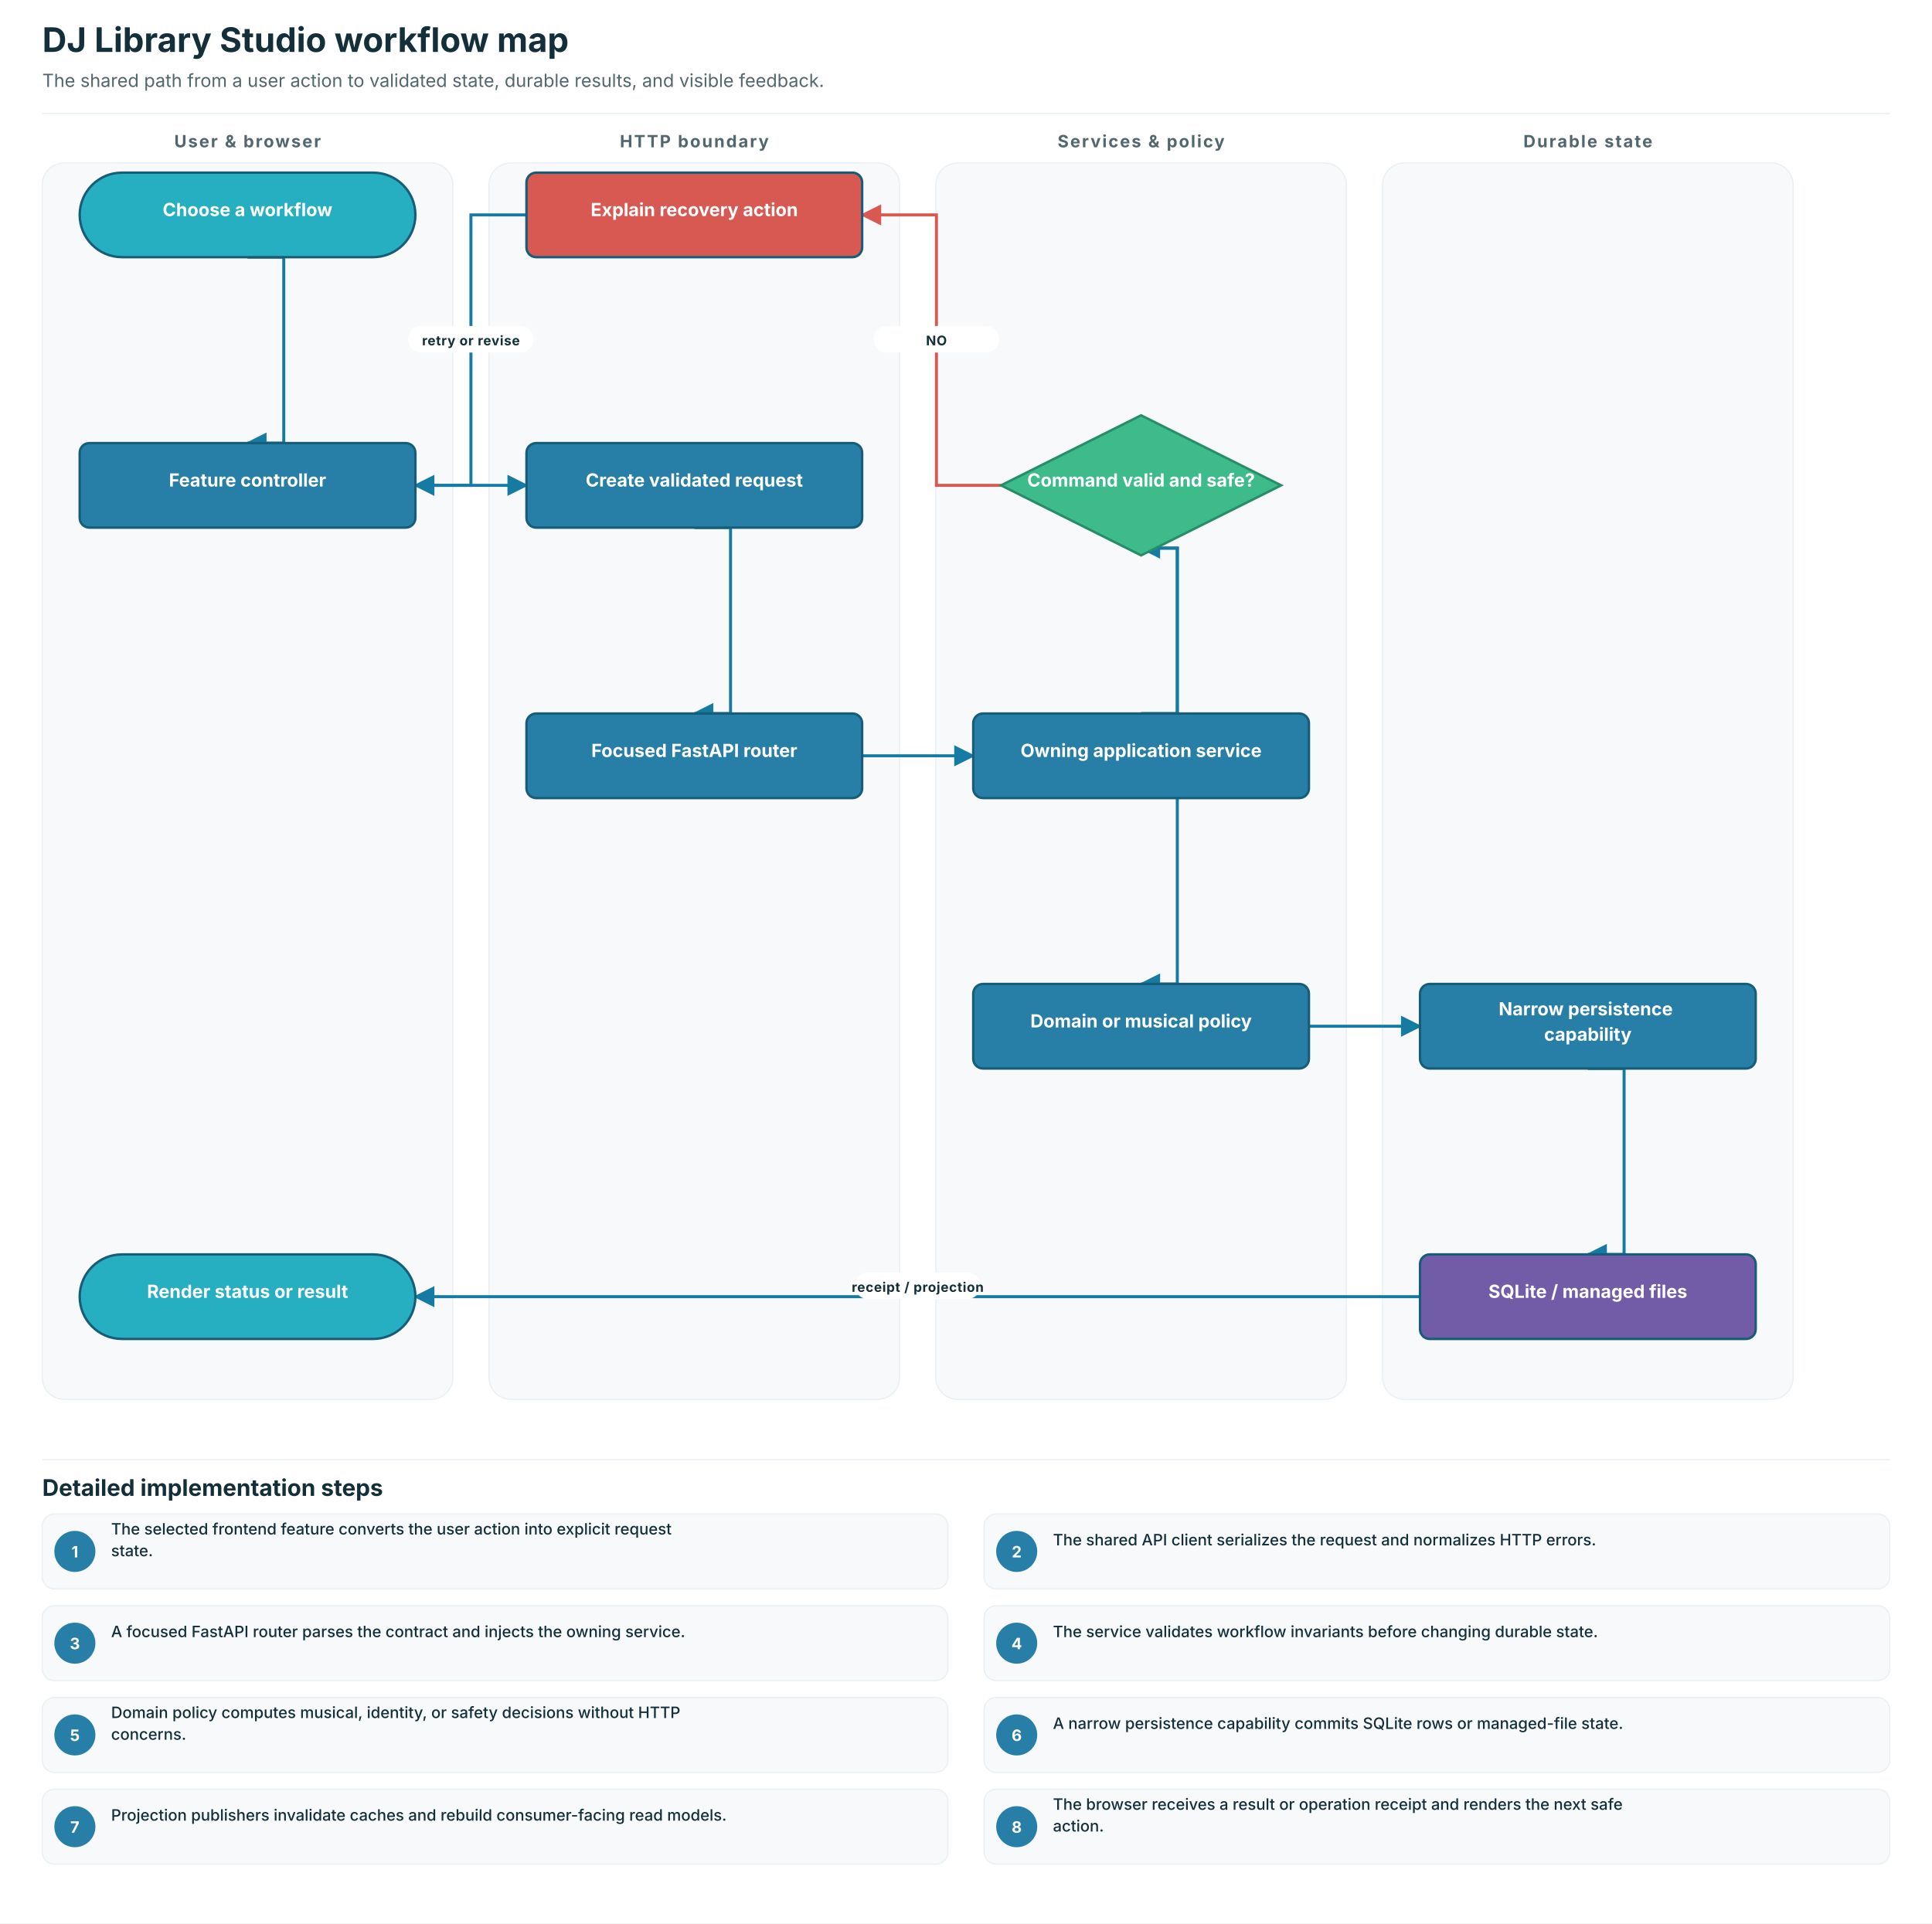
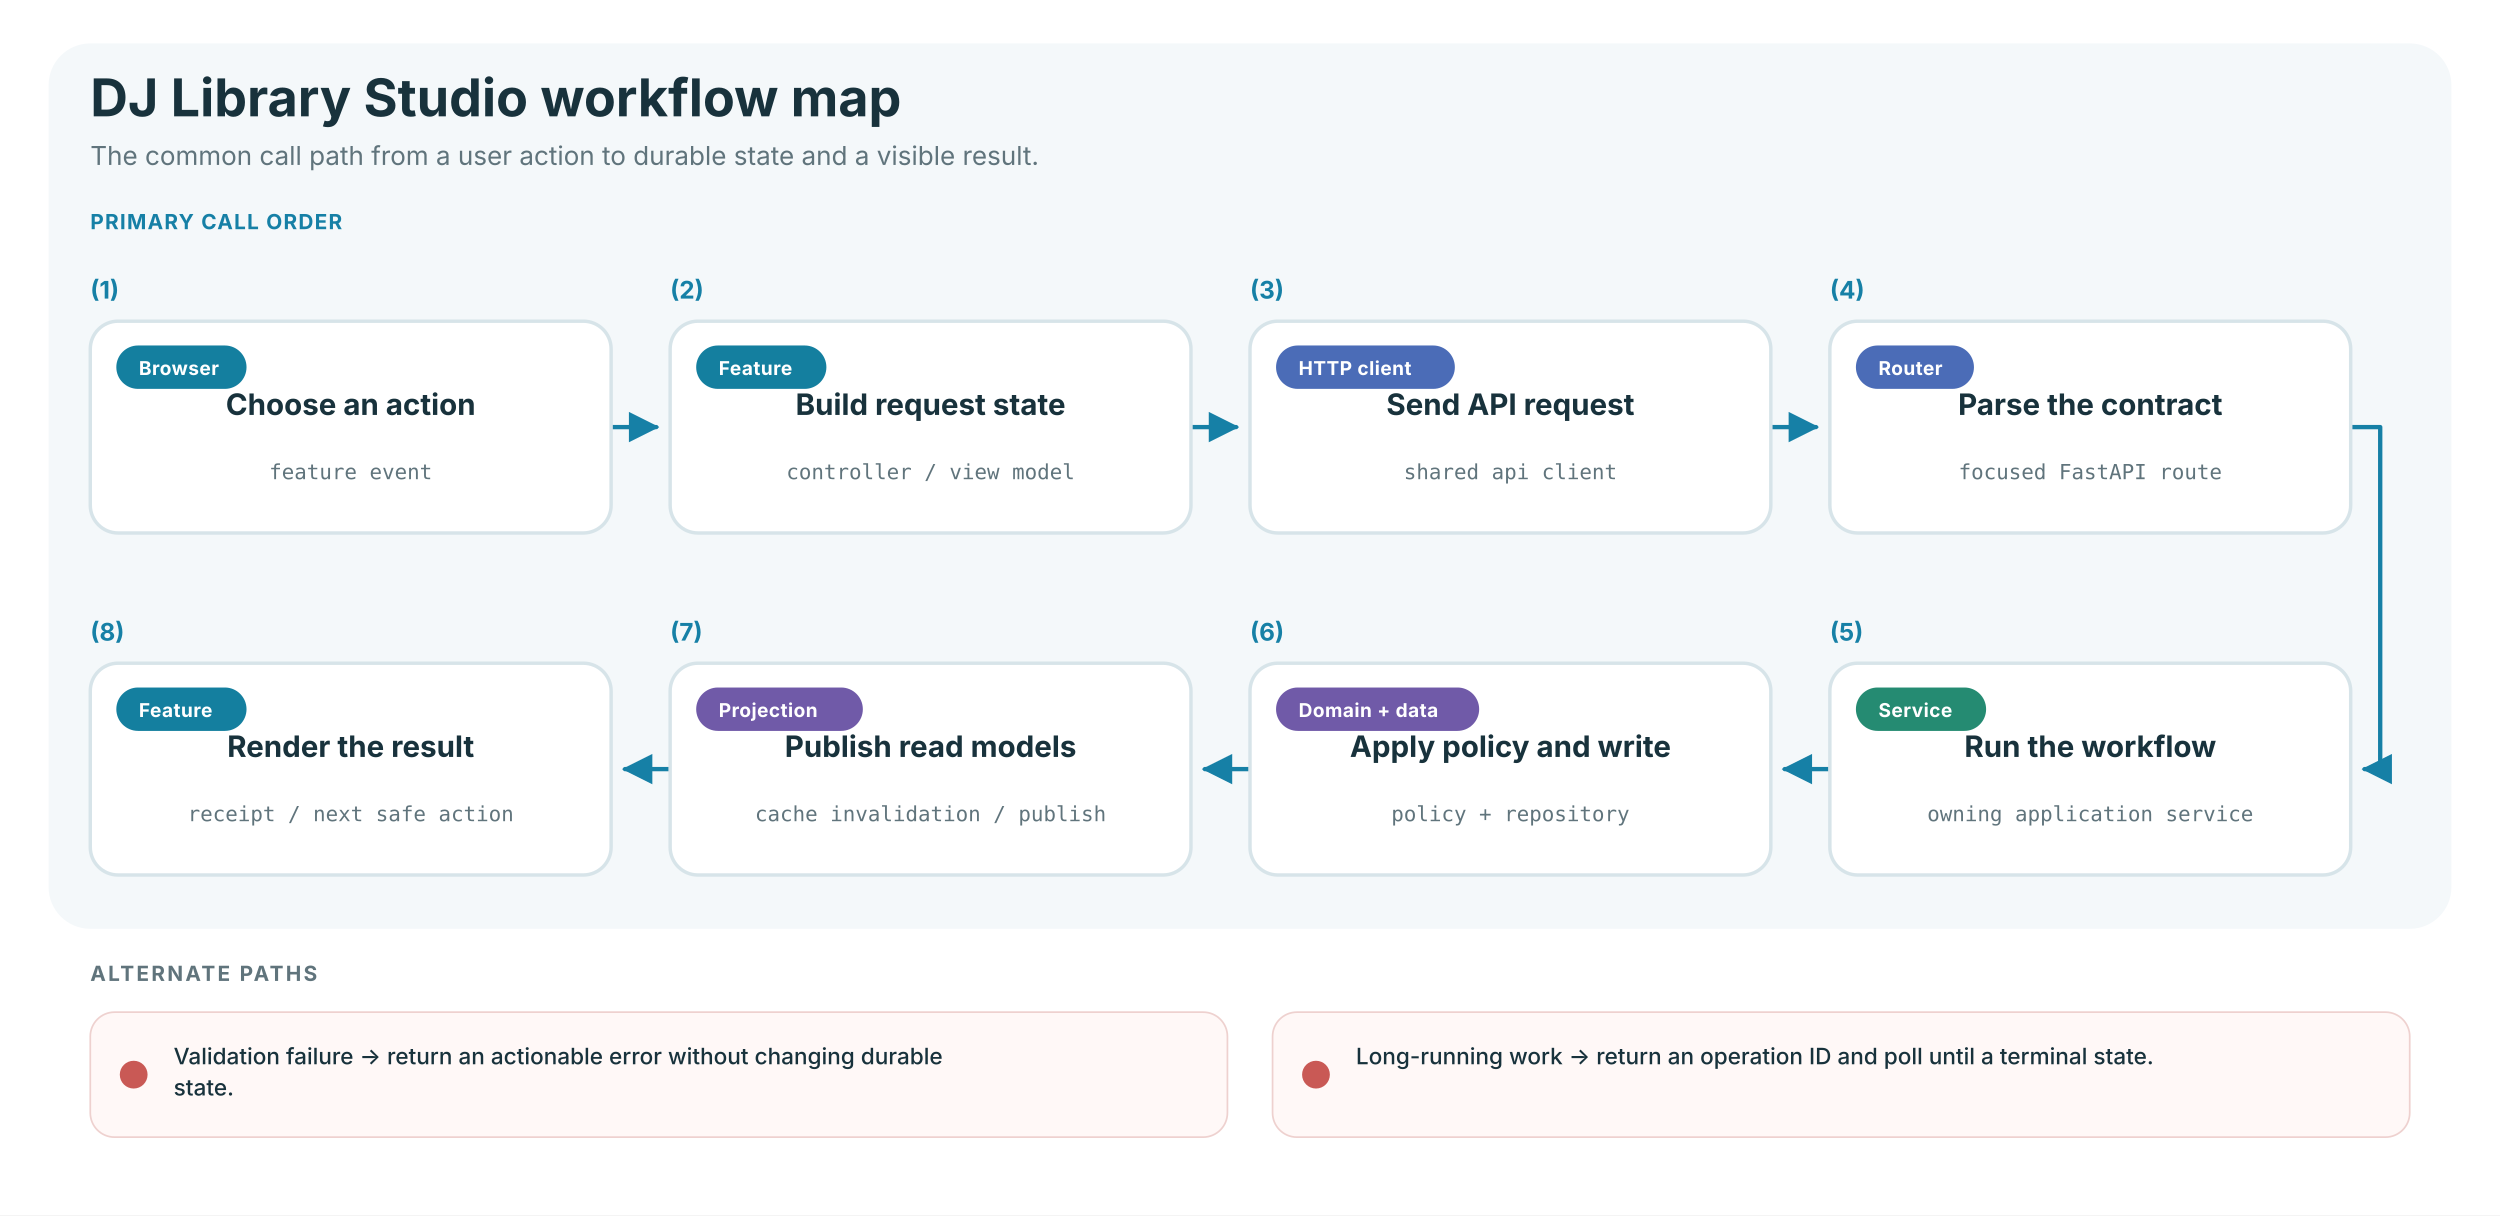
- <svg xmlns="http://www.w3.org/2000/svg" width="1600" height="1593" viewBox="0 0 1600 1593" role="img" aria-labelledby="title desc">
+ <svg xmlns="http://www.w3.org/2000/svg" width="1440" height="700" viewBox="0 0 1440 700" role="img" aria-labelledby="title desc">
  <defs>
    <marker id="arrow" viewBox="0 0 10 10" refX="9" refY="5" markerWidth="7" markerHeight="7" orient="auto-start-reverse">
-       <path d="M 0 0 L 10 5 L 0 10 z" fill="#167ba3" />
-     </marker>
-     <marker id="arrow-failure" viewBox="0 0 10 10" refX="9" refY="5" markerWidth="7" markerHeight="7" orient="auto-start-reverse">
-       <path d="M 0 0 L 10 5 L 0 10 z" fill="#d85852" />
+       <path d="M 0 0 L 10 5 L 0 10 z" fill="#1680a6" />
    </marker>
    <style>
-       .title { font: 700 28px system-ui, -apple-system, sans-serif; fill: #132f3a; }
-       .subtitle { font: 400 15px system-ui, -apple-system, sans-serif; fill: #52666e; }
-       .lane-label {
-         font: 700 14px system-ui, -apple-system, sans-serif;
+       .title { font: 750 30px system-ui, -apple-system, sans-serif; fill: #18323c; }
+       .subtitle { font: 400 15px system-ui, -apple-system, sans-serif; fill: #60747c; }
+       .order-note {
+         font: 650 12px system-ui, -apple-system, sans-serif;
+         fill: #1680a6;
+         letter-spacing: .7px;
+       }
+       .call-number { font: 700 14px system-ui, -apple-system, sans-serif; fill: #1680a6; }
+       .owner { font: 700 11px system-ui, -apple-system, sans-serif; fill: #ffffff; letter-spacing: .25px; }
+       .call-title { font: 720 17px system-ui, -apple-system, sans-serif; fill: #18323c; }
+       .symbol { font: 500 12px ui-monospace, SFMono-Regular, Menlo, monospace; fill: #60747c; }
+       .arrow {
+         fill: none;
+         stroke: #1680a6;
+         stroke-width: 2.5;
+         stroke-linecap: round;
+         stroke-linejoin: round;
+       }
+       .alternate-title {
+         font: 750 12px system-ui, -apple-system, sans-serif;
+         fill: #60747c;
        letter-spacing: 1.3px;
-         fill: #52666e;
-         text-transform: uppercase;
      }
-       .node-label { font: 700 15px system-ui, -apple-system, sans-serif; }
-       .edge-label {
-         font: 700 11px system-ui, -apple-system, sans-serif;
-         fill: #132f3a;
-         letter-spacing: .4px;
-       }
-       .details-title { font: 700 19px system-ui, -apple-system, sans-serif; fill: #132f3a; }
-       .step-number { font: 700 13px system-ui, -apple-system, sans-serif; fill: #ffffff; }
-       .step-text { font: 500 13px system-ui, -apple-system, sans-serif; fill: #132f3a; }
+       .alternate-text { font: 500 13px system-ui, -apple-system, sans-serif; fill: #18323c; }
    </style>
  </defs>
-   <rect width="1600" height="1593" fill="#ffffff" />
-   <text class="title" x="35" y="43">DJ Library Studio workflow map</text>
-   <text class="subtitle" x="35" y="72">The shared path from a user action to validated state, durable results, and visible feedback.</text>
-   <line x1="35" y1="94" x2="1565" y2="94" stroke="#e8f0f3" />
-   <rect x="35.0" y="135" width="340" height="1024" rx="18" fill="#f7f9fa" stroke="#e8f0f3" />
-   <rect x="405.0" y="135" width="340" height="1024" rx="18" fill="#f7f9fa" stroke="#e8f0f3" />
-   <rect x="775.0" y="135" width="340" height="1024" rx="18" fill="#f7f9fa" stroke="#e8f0f3" />
-   <rect x="1145.0" y="135" width="340" height="1024" rx="18" fill="#f7f9fa" stroke="#e8f0f3" />
-   <text class="lane-label" x="205" y="122" text-anchor="middle">User &amp; browser</text>
-   <text class="lane-label" x="575" y="122" text-anchor="middle">HTTP boundary</text>
-   <text class="lane-label" x="945" y="122" text-anchor="middle">Services &amp; policy</text>
-   <text class="lane-label" x="1315" y="122" text-anchor="middle">Durable state</text>
-   <g>
-     <path d="M 205.0 213.0 H 235.0 V 367.0 H 205.0" fill="none" stroke="#167ba3" stroke-width="2.5" marker-end="url(#arrow)" />
-   </g>
-   <g>
-     <path d="M 344.0 402.0 H 390.0 V 402.0 H 436.0" fill="none" stroke="#167ba3" stroke-width="2.5" marker-end="url(#arrow)" />
-   </g>
-   <g>
-     <path d="M 575.0 437.0 H 605.0 V 591.0 H 575.0" fill="none" stroke="#167ba3" stroke-width="2.5" marker-end="url(#arrow)" />
-   </g>
-   <g>
-     <path d="M 714.0 626.0 H 760.0 V 626.0 H 806.0" fill="none" stroke="#167ba3" stroke-width="2.5" marker-end="url(#arrow)" />
-   </g>
-   <g>
-     <path d="M 945.0 591.0 H 975.0 V 454.0 H 945.0" fill="none" stroke="#167ba3" stroke-width="2.5" marker-end="url(#arrow)" />
-   </g>
-   <g>
-     <path d="M 945.0 454.0 H 975.0 V 815.0 H 945.0" fill="none" stroke="#167ba3" stroke-width="2.5" marker-end="url(#arrow)" />
-     <rect x="893.0" y="614.5" width="104" height="22" rx="11" fill="#ffffff" />
-     <text class="edge-label" x="945.0" y="630.5" text-anchor="middle">YES</text>
-   </g>
-   <g>
-     <path d="M 837.0 402.0 H 775.5 V 178.0 H 714.0" fill="none" stroke="#d85852" stroke-width="2.5" marker-end="url(#arrow-failure)" />
-     <rect x="723.5" y="270.0" width="104" height="22" rx="11" fill="#ffffff" />
-     <text class="edge-label" x="775.5" y="286.0" text-anchor="middle">NO</text>
-   </g>
-   <g>
-     <path d="M 1084.0 850.0 H 1130.0 V 850.0 H 1176.0" fill="none" stroke="#167ba3" stroke-width="2.5" marker-end="url(#arrow)" />
-   </g>
-   <g>
-     <path d="M 1315.0 885.0 H 1345.0 V 1039.0 H 1315.0" fill="none" stroke="#167ba3" stroke-width="2.5" marker-end="url(#arrow)" />
-   </g>
-   <g>
-     <path d="M 1176.0 1074.0 H 760.0 V 1074.0 H 344.0" fill="none" stroke="#167ba3" stroke-width="2.5" marker-end="url(#arrow)" />
-     <rect x="708.0" y="1054.0" width="104" height="22" rx="11" fill="#ffffff" />
-     <text class="edge-label" x="760.0" y="1070.0" text-anchor="middle">receipt / projection</text>
-   </g>
-   <g>
-     <path d="M 436.0 178.0 H 390.0 V 402.0 H 344.0" fill="none" stroke="#167ba3" stroke-width="2.5" marker-end="url(#arrow)" />
-     <rect x="338.0" y="270.0" width="104" height="22" rx="11" fill="#ffffff" />
-     <text class="edge-label" x="390.0" y="286.0" text-anchor="middle">retry or revise</text>
-   </g>
-   <g id="action">
-     <rect x="66.0" y="143.0" width="278" height="70" rx="35" fill="#25afc1" stroke="#185d78" stroke-width="2" />
-     <text class="node-label" fill="#ffffff" text-anchor="middle">
-       <tspan x="205.0" y="179.0">Choose a workflow</tspan>
+   <rect width="1440" height="700" fill="#ffffff" />
+   <rect x="28" y="25" width="1384" height="510" rx="24" fill="#f4f8fa" />
+   <text class="title" x="52" y="67">DJ Library Studio workflow map</text>
+   <text class="subtitle" x="52" y="95">The common call path from a user action to durable state and a visible result.</text>
+   <text class="order-note" x="52" y="132">PRIMARY CALL ORDER</text>
+   <path class="arrow" d="M 352 246.0 H 378" marker-end="url(#arrow)" />
+   <path class="arrow" d="M 686 246.0 H 712" marker-end="url(#arrow)" />
+   <path class="arrow" d="M 1020 246.0 H 1046" marker-end="url(#arrow)" />
+   <path class="arrow" d="M 1354 246.0 H 1371.0 V 443.0 H 1362" marker-end="url(#arrow)" />
+   <path class="arrow" d="M 1054 443.0 H 1028" marker-end="url(#arrow)" />
+   <path class="arrow" d="M 720 443.0 H 694" marker-end="url(#arrow)" />
+   <path class="arrow" d="M 386 443.0 H 360" marker-end="url(#arrow)" />
+   <g class="call" id="call-1">
+     <text class="call-number" x="52.0" y="172.0">(1)</text>
+     <rect x="52" y="185" width="300" height="122" rx="16" fill="#ffffff" stroke="#d7e4e9" stroke-width="2" />
+     <rect x="67" y="199" width="75" height="25" rx="12.5" fill="#147f9f" />
+     <text class="owner" x="80" y="216">Browser</text>
+     <text class="call-title" text-anchor="middle">
+       <tspan x="202.0" y="239.0">Choose an action</tspan>
+     </text>
+     <text class="symbol" text-anchor="middle">
+       <tspan x="202.0" y="276.0">feature event</tspan>
    </text>
  </g>
-   <g id="feature">
-     <rect x="66.0" y="367.0" width="278" height="70" rx="8" fill="#277fa7" stroke="#185d78" stroke-width="2" />
-     <text class="node-label" fill="#ffffff" text-anchor="middle">
-       <tspan x="205.0" y="403.0">Feature controller</tspan>
+   <g class="call" id="call-2">
+     <text class="call-number" x="386.0" y="172.0">(2)</text>
+     <rect x="386" y="185" width="300" height="122" rx="16" fill="#ffffff" stroke="#d7e4e9" stroke-width="2" />
+     <rect x="401" y="199" width="75" height="25" rx="12.5" fill="#147f9f" />
+     <text class="owner" x="414" y="216">Feature</text>
+     <text class="call-title" text-anchor="middle">
+       <tspan x="536.0" y="239.0">Build request state</tspan>
+     </text>
+     <text class="symbol" text-anchor="middle">
+       <tspan x="536.0" y="276.0">controller / view model</tspan>
    </text>
  </g>
-   <g id="request">
-     <rect x="436.0" y="367.0" width="278" height="70" rx="8" fill="#277fa7" stroke="#185d78" stroke-width="2" />
-     <text class="node-label" fill="#ffffff" text-anchor="middle">
-       <tspan x="575.0" y="403.0">Create validated request</tspan>
+   <g class="call" id="call-3">
+     <text class="call-number" x="720.0" y="172.0">(3)</text>
+     <rect x="720" y="185" width="300" height="122" rx="16" fill="#ffffff" stroke="#d7e4e9" stroke-width="2" />
+     <rect x="735" y="199" width="103" height="25" rx="12.5" fill="#4b6cb7" />
+     <text class="owner" x="748" y="216">HTTP client</text>
+     <text class="call-title" text-anchor="middle">
+       <tspan x="870.0" y="239.0">Send API request</tspan>
+     </text>
+     <text class="symbol" text-anchor="middle">
+       <tspan x="870.0" y="276.0">shared api client</tspan>
    </text>
  </g>
-   <g id="route">
-     <rect x="436.0" y="591.0" width="278" height="70" rx="8" fill="#277fa7" stroke="#185d78" stroke-width="2" />
-     <text class="node-label" fill="#ffffff" text-anchor="middle">
-       <tspan x="575.0" y="627.0">Focused FastAPI router</tspan>
+   <g class="call" id="call-4">
+     <text class="call-number" x="1054.0" y="172.0">(4)</text>
+     <rect x="1054" y="185" width="300" height="122" rx="16" fill="#ffffff" stroke="#d7e4e9" stroke-width="2" />
+     <rect x="1069" y="199" width="68" height="25" rx="12.5" fill="#4b6cb7" />
+     <text class="owner" x="1082" y="216">Router</text>
+     <text class="call-title" text-anchor="middle">
+       <tspan x="1204.0" y="239.0">Parse the contract</tspan>
+     </text>
+     <text class="symbol" text-anchor="middle">
+       <tspan x="1204.0" y="276.0">focused FastAPI route</tspan>
    </text>
  </g>
-   <g id="service">
-     <rect x="806.0" y="591.0" width="278" height="70" rx="8" fill="#277fa7" stroke="#185d78" stroke-width="2" />
-     <text class="node-label" fill="#ffffff" text-anchor="middle">
-       <tspan x="945.0" y="627.0">Owning application service</tspan>
+   <g class="call" id="call-5">
+     <text class="call-number" x="1054.0" y="369.0">(5)</text>
+     <rect x="1054" y="382" width="300" height="122" rx="16" fill="#ffffff" stroke="#d7e4e9" stroke-width="2" />
+     <rect x="1069" y="396" width="75" height="25" rx="12.5" fill="#258b72" />
+     <text class="owner" x="1082" y="413">Service</text>
+     <text class="call-title" text-anchor="middle">
+       <tspan x="1204.0" y="436.0">Run the workflow</tspan>
+     </text>
+     <text class="symbol" text-anchor="middle">
+       <tspan x="1204.0" y="473.0">owning application service</tspan>
    </text>
  </g>
-   <g id="valid">
-     <polygon points="945,344 1061,402 945,460 829,402" fill="#3dbb8b" stroke="#278c68" stroke-width="2" />
-     <text class="node-label" fill="#ffffff" text-anchor="middle">
-       <tspan x="945.0" y="403.0">Command valid and safe?</tspan>
+   <g class="call" id="call-6">
+     <text class="call-number" x="720.0" y="369.0">(6)</text>
+     <rect x="720" y="382" width="300" height="122" rx="16" fill="#ffffff" stroke="#d7e4e9" stroke-width="2" />
+     <rect x="735" y="396" width="117" height="25" rx="12.5" fill="#705aa8" />
+     <text class="owner" x="748" y="413">Domain + data</text>
+     <text class="call-title" text-anchor="middle">
+       <tspan x="870.0" y="436.0">Apply policy and write</tspan>
+     </text>
+     <text class="symbol" text-anchor="middle">
+       <tspan x="870.0" y="473.0">policy + repository</tspan>
    </text>
  </g>
-   <g id="policy">
-     <rect x="806.0" y="815.0" width="278" height="70" rx="8" fill="#277fa7" stroke="#185d78" stroke-width="2" />
-     <text class="node-label" fill="#ffffff" text-anchor="middle">
-       <tspan x="945.0" y="851.0">Domain or musical policy</tspan>
+   <g class="call" id="call-7">
+     <text class="call-number" x="386.0" y="369.0">(7)</text>
+     <rect x="386" y="382" width="300" height="122" rx="16" fill="#ffffff" stroke="#d7e4e9" stroke-width="2" />
+     <rect x="401" y="396" width="96" height="25" rx="12.5" fill="#705aa8" />
+     <text class="owner" x="414" y="413">Projection</text>
+     <text class="call-title" text-anchor="middle">
+       <tspan x="536.0" y="436.0">Publish read models</tspan>
+     </text>
+     <text class="symbol" text-anchor="middle">
+       <tspan x="536.0" y="473.0">cache invalidation / publish</tspan>
    </text>
  </g>
-   <g id="repo">
-     <rect x="1176.0" y="815.0" width="278" height="70" rx="8" fill="#277fa7" stroke="#185d78" stroke-width="2" />
-     <text class="node-label" fill="#ffffff" text-anchor="middle">
-       <tspan x="1315.0" y="841.0">Narrow persistence</tspan>
-       <tspan x="1315.0" y="862.0">capability</tspan>
+   <g class="call" id="call-8">
+     <text class="call-number" x="52.0" y="369.0">(8)</text>
+     <rect x="52" y="382" width="300" height="122" rx="16" fill="#ffffff" stroke="#d7e4e9" stroke-width="2" />
+     <rect x="67" y="396" width="75" height="25" rx="12.5" fill="#147f9f" />
+     <text class="owner" x="80" y="413">Feature</text>
+     <text class="call-title" text-anchor="middle">
+       <tspan x="202.0" y="436.0">Render the result</tspan>
+     </text>
+     <text class="symbol" text-anchor="middle">
+       <tspan x="202.0" y="473.0">receipt / next safe action</tspan>
    </text>
  </g>
-   <g id="store">
-     <rect x="1176.0" y="1039.0" width="278" height="70" rx="8" fill="#725ca8" stroke="#185d78" stroke-width="2" />
-     <text class="node-label" fill="#ffffff" text-anchor="middle">
-       <tspan x="1315.0" y="1075.0">SQLite / managed files</tspan>
+   <text class="alternate-title" x="52" y="565">ALTERNATE PATHS</text>
+   <g class="alternate">
+     <rect x="52" y="583" width="655" height="72" rx="14" fill="#fff8f7" stroke="#eed1cf" />
+     <circle cx="77" cy="619" r="8" fill="#c95955" />
+     <text class="alternate-text">
+       <tspan x="100" y="613">Validation failure → return an actionable error without changing durable</tspan>
+       <tspan x="100" y="631">state.</tspan>
    </text>
  </g>
-   <g id="result">
-     <rect x="66.0" y="1039.0" width="278" height="70" rx="35" fill="#25afc1" stroke="#185d78" stroke-width="2" />
-     <text class="node-label" fill="#ffffff" text-anchor="middle">
-       <tspan x="205.0" y="1075.0">Render status or result</tspan>
-     </text>
-   </g>
-   <g id="error">
-     <rect x="436.0" y="143.0" width="278" height="70" rx="8" fill="#d85852" stroke="#185d78" stroke-width="2" />
-     <text class="node-label" fill="#ffffff" text-anchor="middle">
-       <tspan x="575.0" y="179.0">Explain recovery action</tspan>
-     </text>
-   </g>
-   <line x1="35" y1="1209" x2="1565" y2="1209" stroke="#e8f0f3" />
-   <text class="details-title" x="35" y="1239">Detailed implementation steps</text>
-   <g class="step">
-     <rect x="35" y="1254" width="750" height="62" rx="10" fill="#f7f9fa" stroke="#e8f0f3" />
-     <circle cx="62" cy="1285" r="17" fill="#277fa7" />
-     <text class="step-number" x="62" y="1290" text-anchor="middle">1</text>
-     <text class="step-text">
-       <tspan x="92" y="1271">The selected frontend feature converts the user action into explicit request</tspan>
-       <tspan x="92" y="1289">state.</tspan>
-     </text>
-   </g>
-   <g class="step">
-     <rect x="815" y="1254" width="750" height="62" rx="10" fill="#f7f9fa" stroke="#e8f0f3" />
-     <circle cx="842" cy="1285" r="17" fill="#277fa7" />
-     <text class="step-number" x="842" y="1290" text-anchor="middle">2</text>
-     <text class="step-text">
-       <tspan x="872" y="1280">The shared API client serializes the request and normalizes HTTP errors.</tspan>
-     </text>
-   </g>
-   <g class="step">
-     <rect x="35" y="1330" width="750" height="62" rx="10" fill="#f7f9fa" stroke="#e8f0f3" />
-     <circle cx="62" cy="1361" r="17" fill="#277fa7" />
-     <text class="step-number" x="62" y="1366" text-anchor="middle">3</text>
-     <text class="step-text">
-       <tspan x="92" y="1356">A focused FastAPI router parses the contract and injects the owning service.</tspan>
-     </text>
-   </g>
-   <g class="step">
-     <rect x="815" y="1330" width="750" height="62" rx="10" fill="#f7f9fa" stroke="#e8f0f3" />
-     <circle cx="842" cy="1361" r="17" fill="#277fa7" />
-     <text class="step-number" x="842" y="1366" text-anchor="middle">4</text>
-     <text class="step-text">
-       <tspan x="872" y="1356">The service validates workflow invariants before changing durable state.</tspan>
-     </text>
-   </g>
-   <g class="step">
-     <rect x="35" y="1406" width="750" height="62" rx="10" fill="#f7f9fa" stroke="#e8f0f3" />
-     <circle cx="62" cy="1437" r="17" fill="#277fa7" />
-     <text class="step-number" x="62" y="1442" text-anchor="middle">5</text>
-     <text class="step-text">
-       <tspan x="92" y="1423">Domain policy computes musical, identity, or safety decisions without HTTP</tspan>
-       <tspan x="92" y="1441">concerns.</tspan>
-     </text>
-   </g>
-   <g class="step">
-     <rect x="815" y="1406" width="750" height="62" rx="10" fill="#f7f9fa" stroke="#e8f0f3" />
-     <circle cx="842" cy="1437" r="17" fill="#277fa7" />
-     <text class="step-number" x="842" y="1442" text-anchor="middle">6</text>
-     <text class="step-text">
-       <tspan x="872" y="1432">A narrow persistence capability commits SQLite rows or managed-file state.</tspan>
-     </text>
-   </g>
-   <g class="step">
-     <rect x="35" y="1482" width="750" height="62" rx="10" fill="#f7f9fa" stroke="#e8f0f3" />
-     <circle cx="62" cy="1513" r="17" fill="#277fa7" />
-     <text class="step-number" x="62" y="1518" text-anchor="middle">7</text>
-     <text class="step-text">
-       <tspan x="92" y="1508">Projection publishers invalidate caches and rebuild consumer-facing read models.</tspan>
-     </text>
-   </g>
-   <g class="step">
-     <rect x="815" y="1482" width="750" height="62" rx="10" fill="#f7f9fa" stroke="#e8f0f3" />
-     <circle cx="842" cy="1513" r="17" fill="#277fa7" />
-     <text class="step-number" x="842" y="1518" text-anchor="middle">8</text>
-     <text class="step-text">
-       <tspan x="872" y="1499">The browser receives a result or operation receipt and renders the next safe</tspan>
-       <tspan x="872" y="1517">action.</tspan>
+   <g class="alternate">
+     <rect x="733" y="583" width="655" height="72" rx="14" fill="#fff8f7" stroke="#eed1cf" />
+     <circle cx="758" cy="619" r="8" fill="#c95955" />
+     <text class="alternate-text">
+       <tspan x="781" y="613">Long-running work → return an operation ID and poll until a terminal state.</tspan>
    </text>
  </g>
</svg>
